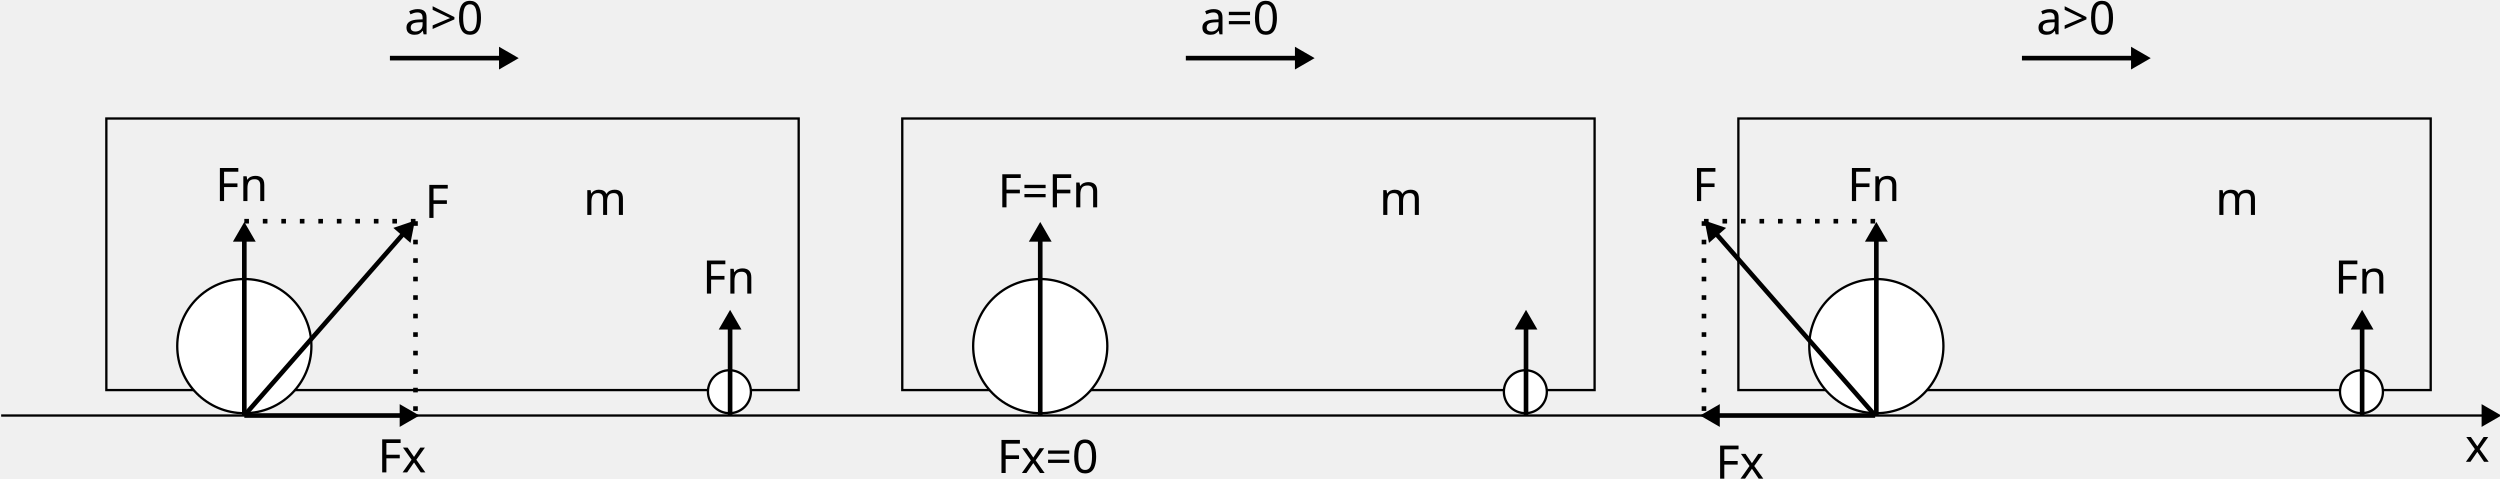
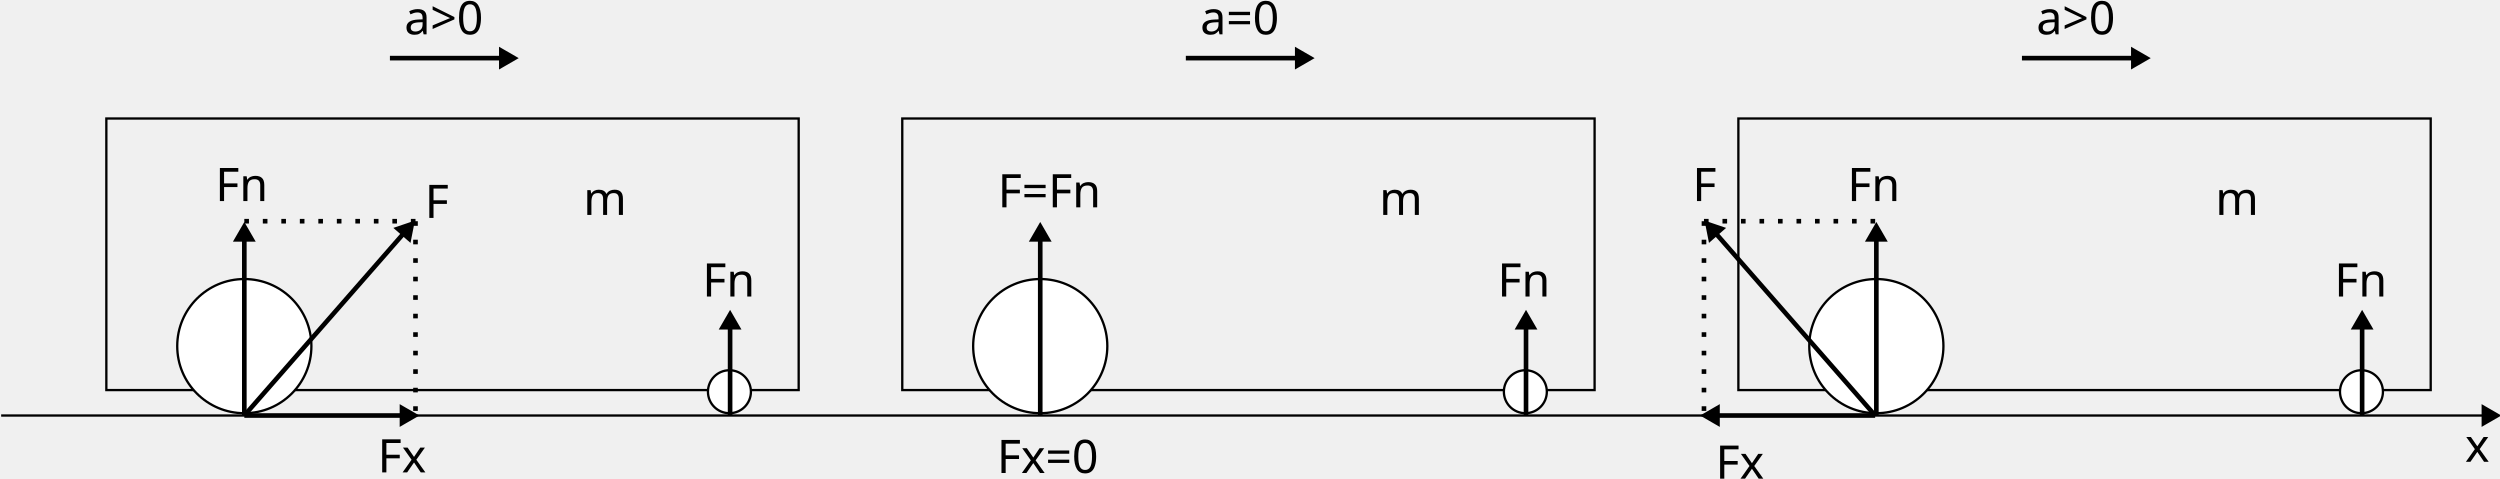
<svg xmlns="http://www.w3.org/2000/svg" width="540.366" height="103.459" id="svg2" version="1.1">
  <defs id="defs4">
    <marker orient="auto" refY="0" refX="0" id="TriangleOutL" style="overflow:visible">
      <path id="path3928" d="m 5.77,0 -8.65,5 0,-10 8.65,5 z" style="fill-rule:evenodd;stroke:#000000;stroke-width:1pt" transform="scale(0.8,0.8)" />
    </marker>
    <marker orient="auto" refY="0" refX="0" id="TriangleOutM" style="overflow:visible">
      <path id="path3931" d="m 5.77,0 -8.65,5 0,-10 8.65,5 z" style="fill-rule:evenodd;stroke:#000000;stroke-width:1pt" transform="scale(0.4,0.4)" />
    </marker>
    <marker orient="auto" refY="0" refX="0" id="Arrow2Mend" style="overflow:visible">
      <path id="path3813" style="fill-rule:evenodd;stroke-width:0.625;stroke-linejoin:round" d="M 8.719,4.034 -2.207,0.016 8.719,-4.002 c -1.745,2.372 -1.735,5.617 -6e-7,8.035 z" transform="scale(-0.6,-0.6)" />
    </marker>
    <marker orient="auto" refY="0" refX="0" id="Arrow2Send" style="overflow:visible">
      <path id="path3819" style="fill-rule:evenodd;stroke-width:0.625;stroke-linejoin:round" d="M 8.719,4.034 -2.207,0.016 8.719,-4.002 c -1.745,2.372 -1.735,5.617 -6e-7,8.035 z" transform="matrix(-0.3,0,0,-0.3,0.69,0)" />
    </marker>
    <marker orient="auto" refY="0" refX="0" id="Arrow2Lend" style="overflow:visible">
      <path id="path3807" style="fill-rule:evenodd;stroke-width:0.625;stroke-linejoin:round" d="M 8.719,4.034 -2.207,0.016 8.719,-4.002 c -1.745,2.372 -1.735,5.617 -6e-7,8.035 z" transform="matrix(-1.1,0,0,-1.1,-1.1,0)" />
    </marker>
    <marker orient="auto" refY="0" refX="0" id="Arrow1Mend" style="overflow:visible">
      <path id="path3795" d="M 0,0 5,-5 -12.5,0 5,5 0,0 z" style="fill-rule:evenodd;stroke:#000000;stroke-width:1pt" transform="matrix(-0.4,0,0,-0.4,-4,0)" />
    </marker>
    <marker orient="auto" refY="0" refX="0" id="Arrow1Lend" style="overflow:visible">
      <path id="path3789" d="M 0,0 5,-5 -12.5,0 5,5 0,0 z" style="fill-rule:evenodd;stroke:#000000;stroke-width:1pt" transform="matrix(-0.8,0,0,-0.8,-10,0)" />
    </marker>
    <marker orient="auto" refY="0" refX="0" id="Arrow1Mend-3" style="overflow:visible">
      <path id="path3795-6" d="M 0,0 5,-5 -12.5,0 5,5 0,0 z" style="fill-rule:evenodd;stroke:#000000;stroke-width:1pt" transform="matrix(-0.4,0,0,-0.4,-4,0)" />
    </marker>
    <marker orient="auto" refY="0" refX="0" id="Arrow1Mend-5" style="overflow:visible">
      <path id="path3795-3" d="M 0,0 5,-5 -12.5,0 5,5 0,0 z" style="fill-rule:evenodd;stroke:#000000;stroke-width:1pt" transform="matrix(-0.4,0,0,-0.4,-4,0)" />
    </marker>
    <marker orient="auto" refY="0" refX="0" id="TriangleOutM-6" style="overflow:visible">
      <path id="path3931-2" d="m 5.77,0 -8.65,5 0,-10 8.65,5 z" style="fill-rule:evenodd;stroke:#000000;stroke-width:1pt" transform="scale(0.4,0.4)" />
    </marker>
    <marker orient="auto" refY="0" refX="0" id="TriangleOutM-1" style="overflow:visible">
      <path id="path3931-27" d="m 5.77,0 -8.65,5 0,-10 8.65,5 z" style="fill-rule:evenodd;stroke:#000000;stroke-width:1pt" transform="scale(0.4,0.4)" />
    </marker>
    <marker orient="auto" refY="0" refX="0" id="TriangleOutM-9" style="overflow:visible">
      <path id="path3931-3" d="m 5.77,0 -8.65,5 0,-10 8.65,5 z" style="fill-rule:evenodd;stroke:#000000;stroke-width:1pt" transform="scale(0.4,0.4)" />
    </marker>
    <marker orient="auto" refY="0" refX="0" id="TriangleOutM-0" style="overflow:visible">
      <path id="path3931-6" d="m 5.77,0 -8.65,5 0,-10 8.65,5 z" style="fill-rule:evenodd;stroke:#000000;stroke-width:1pt" transform="scale(0.4,0.4)" />
    </marker>
    <marker orient="auto" refY="0" refX="0" id="TriangleOutM-61" style="overflow:visible">
      <path id="path3931-8" d="m 5.77,0 -8.65,5 0,-10 8.65,5 z" style="fill-rule:evenodd;stroke:#000000;stroke-width:1pt" transform="scale(0.4,0.4)" />
    </marker>
    <marker orient="auto" refY="0" refX="0" id="TriangleOutL-2" style="overflow:visible">
      <path id="path3928-3" d="m 5.77,0 -8.65,5 0,-10 8.65,5 z" style="fill-rule:evenodd;stroke:#000000;stroke-width:1pt" transform="scale(0.8,0.8)" />
    </marker>
    <marker orient="auto" refY="0" refX="0" id="TriangleOutM-7" style="overflow:visible">
      <path id="path3931-5" d="m 5.77,0 -8.65,5 0,-10 8.65,5 z" style="fill-rule:evenodd;stroke:#000000;stroke-width:1pt" transform="scale(0.4,0.4)" />
    </marker>
    <marker orient="auto" refY="0" refX="0" id="marker7080" style="overflow:visible">
      <path id="path7082" d="m 5.77,0 -8.65,5 0,-10 8.65,5 z" style="fill-rule:evenodd;stroke:#000000;stroke-width:1pt" transform="scale(0.4,0.4)" />
    </marker>
    <marker orient="auto" refY="0" refX="0" id="marker7084" style="overflow:visible">
      <path id="path7086" d="m 5.77,0 -8.65,5 0,-10 8.65,5 z" style="fill-rule:evenodd;stroke:#000000;stroke-width:1pt" transform="scale(0.4,0.4)" />
    </marker>
    <marker orient="auto" refY="0" refX="0" id="marker7088" style="overflow:visible">
      <path id="path7090" d="m 5.77,0 -8.65,5 0,-10 8.65,5 z" style="fill-rule:evenodd;stroke:#000000;stroke-width:1pt" transform="scale(0.4,0.4)" />
    </marker>
    <marker orient="auto" refY="0" refX="0" id="marker7092" style="overflow:visible">
      <path id="path7094" d="m 5.77,0 -8.65,5 0,-10 8.65,5 z" style="fill-rule:evenodd;stroke:#000000;stroke-width:1pt" transform="scale(0.4,0.4)" />
    </marker>
    <marker orient="auto" refY="0" refX="0" id="TriangleOutM-2" style="overflow:visible">
      <path id="path3931-0" d="m 5.77,0 -8.65,5 0,-10 8.65,5 z" style="fill-rule:evenodd;stroke:#000000;stroke-width:1pt" transform="scale(0.4,0.4)" />
    </marker>
    <marker orient="auto" refY="0" refX="0" id="marker7436" style="overflow:visible">
      <path id="path7438" d="m 5.77,0 -8.65,5 0,-10 8.65,5 z" style="fill-rule:evenodd;stroke:#000000;stroke-width:1pt" transform="scale(0.4,0.4)" />
    </marker>
    <marker orient="auto" refY="0" refX="0" id="marker7440" style="overflow:visible">
      <path id="path7442" d="m 5.77,0 -8.65,5 0,-10 8.65,5 z" style="fill-rule:evenodd;stroke:#000000;stroke-width:1pt" transform="scale(0.4,0.4)" />
    </marker>
    <marker orient="auto" refY="0" refX="0" id="marker7444" style="overflow:visible">
      <path id="path7446" d="m 5.77,0 -8.65,5 0,-10 8.65,5 z" style="fill-rule:evenodd;stroke:#000000;stroke-width:1pt" transform="scale(0.4,0.4)" />
    </marker>
    <marker orient="auto" refY="0" refX="0" id="marker7448" style="overflow:visible">
      <path id="path7450" d="m 5.77,0 -8.65,5 0,-10 8.65,5 z" style="fill-rule:evenodd;stroke:#000000;stroke-width:1pt" transform="scale(0.4,0.4)" />
    </marker>
    <marker orient="auto" refY="0" refX="0" id="TriangleOutM-94" style="overflow:visible">
      <path id="path3931-9" d="m 5.77,0 -8.65,5 0,-10 8.65,5 z" style="fill-rule:evenodd;stroke:#000000;stroke-width:1pt" transform="scale(0.4,0.4)" />
    </marker>
    <marker orient="auto" refY="0" refX="0" id="marker7436-0" style="overflow:visible">
      <path id="path7438-9" d="m 5.77,0 -8.65,5 0,-10 8.65,5 z" style="fill-rule:evenodd;stroke:#000000;stroke-width:1pt" transform="scale(0.4,0.4)" />
    </marker>
    <marker orient="auto" refY="0" refX="0" id="marker7440-1" style="overflow:visible">
      <path id="path7442-7" d="m 5.77,0 -8.65,5 0,-10 8.65,5 z" style="fill-rule:evenodd;stroke:#000000;stroke-width:1pt" transform="scale(0.4,0.4)" />
    </marker>
    <marker orient="auto" refY="0" refX="0" id="marker7444-7" style="overflow:visible">
      <path id="path7446-1" d="m 5.77,0 -8.65,5 0,-10 8.65,5 z" style="fill-rule:evenodd;stroke:#000000;stroke-width:1pt" transform="scale(0.4,0.4)" />
    </marker>
    <marker orient="auto" refY="0" refX="0" id="marker7448-1" style="overflow:visible">
      <path id="path7450-5" d="m 5.77,0 -8.65,5 0,-10 8.65,5 z" style="fill-rule:evenodd;stroke:#000000;stroke-width:1pt" transform="scale(0.4,0.4)" />
    </marker>
  </defs>
  <g id="layer1" transform="translate(-27.192,-522.5487)">
    <text id="text5919" y="622.362" x="560" style="font-size:10px;font-style:normal;font-weight:normal;line-height:125%;letter-spacing:0px;word-spacing:0px;fill:#000000;fill-opacity:1;stroke:none;font-family:Sans" xml:space="preserve">
      <tspan y="622.362" x="560" id="tspan5921">x</tspan>
    </text>
    <path style="fill:none;stroke:#000000;stroke-width:0.5;stroke-linecap:butt;stroke-linejoin:miter;stroke-miterlimit:4;stroke-opacity:1;stroke-dasharray:none;marker-end:url(#TriangleOutL)" d="m 27.442,612.362 537.558,0" id="path3780-7-5-9-6-2-7" />
-     <g id="g7729">
-       <g style="stroke-width:1;stroke-miterlimit:4;stroke-dasharray:none" id="g5872">
-         <rect style="fill:none;stroke:#000000;stroke-width:0.5;stroke-miterlimit:4;stroke-opacity:1;stroke-dasharray:none;stroke-dashoffset:0" id="rect2989" width="149.643" height="58.699" x="50.179" y="548.163" />
-         <path style="fill:#ffffff;fill-opacity:1;stroke:#000000;stroke-width:0.628;stroke-miterlimit:4;stroke-opacity:1;stroke-dasharray:none;stroke-dashoffset:0" id="path3759" d="m 134.286,575.219 c 0,10.059 -8.155,18.214 -18.214,18.214 -10.059,0 -18.214,-8.155 -18.214,-18.214 0,-10.059 8.155,-18.214 18.214,-18.214 10.059,0 18.214,8.155 18.214,18.214 z" transform="matrix(0.7960785,0,0,0.7960785,-12.40196,139.4425)" />
-         <path style="fill:#ffffff;fill-opacity:1;stroke:#000000;stroke-width:0.5;stroke-miterlimit:4;stroke-opacity:1;stroke-dasharray:none;stroke-dashoffset:0" id="path3761" d="m 180.357,592.719 c 0,2.564 -2.079,4.643 -4.643,4.643 -2.564,0 -4.643,-2.079 -4.643,-4.643 0,-2.564 2.079,-4.643 4.643,-4.643 2.564,0 4.643,2.079 4.643,4.643 z" transform="translate(9.142864,14.50003)" />
-       </g>
-       <path id="path3780-7-5" d="m 80,612.362 35,0" style="fill:none;stroke:#000000;stroke-width:1;stroke-linecap:butt;stroke-linejoin:miter;stroke-miterlimit:4;stroke-opacity:1;stroke-dasharray:none;marker-end:url(#TriangleOutM)" />
-       <path id="path3780-7-5-9" d="m 80,612.362 0,-39" style="fill:none;stroke:#000000;stroke-width:1;stroke-linecap:butt;stroke-linejoin:miter;stroke-miterlimit:4;stroke-opacity:1;stroke-dasharray:none;marker-end:url(#TriangleOutM)" />
-       <path id="path3780-7-5-9-0" d="m 80,612.362 35,-40" style="fill:none;stroke:#000000;stroke-width:1;stroke-linecap:butt;stroke-linejoin:miter;stroke-miterlimit:4;stroke-opacity:1;stroke-dasharray:none;marker-end:url(#TriangleOutM)" />
-       <path id="path3780-7-5-9-6" d="m 185,612.362 0,-20" style="fill:none;stroke:#000000;stroke-width:1;stroke-linecap:butt;stroke-linejoin:miter;stroke-miterlimit:4;stroke-opacity:1;stroke-dasharray:none;marker-end:url(#TriangleOutM)" />
-       <g id="g7648" transform="translate(-23.33369,-1.031737)">
-         <path style="fill:none;stroke:#000000;stroke-width:1;stroke-linecap:butt;stroke-linejoin:miter;stroke-miterlimit:4;stroke-opacity:1;stroke-dasharray:none;marker-end:url(#TriangleOutM)" d="m 134.805,536.144 25,0" id="path3780-7-5-9-6-2" />
-         <text id="text5901" y="531.002" x="137.928" style="font-size:10px;font-style:normal;font-weight:normal;text-align:start;line-height:125%;letter-spacing:0px;word-spacing:0px;writing-mode:lr-tb;text-anchor:start;fill:#000000;fill-opacity:1;stroke:none;font-family:Sans" xml:space="preserve">
-           <tspan y="531.002" x="137.928" id="tspan7064">a&gt;0</tspan>
-         </text>
-       </g>
-       <text xml:space="preserve" style="font-size:10px;font-style:normal;font-weight:normal;line-height:125%;letter-spacing:0px;word-spacing:0px;fill:#000000;fill-opacity:1;stroke:none;font-family:Sans" x="73.75" y="566.007" id="text5905">
-         <tspan id="tspan5907" x="73.75" y="566.007">Fn</tspan>
+     <g id="g5872" style="stroke-width:1;stroke-miterlimit:4;stroke-dasharray:none">
+       <rect y="548.163" x="50.179" height="58.699" width="149.643" id="rect2989" style="fill:none;stroke:#000000;stroke-width:0.5;stroke-miterlimit:4;stroke-opacity:1;stroke-dasharray:none;stroke-dashoffset:0" />
+       <path transform="matrix(0.7960785,0,0,0.7960785,-12.40196,139.4425)" d="m 134.286,575.219 a 18.214,18.214 0 1 1 -36.429,0 18.214,18.214 0 1 1 36.429,0 z" id="path3759" style="fill:#ffffff;fill-opacity:1;stroke:#000000;stroke-width:0.628;stroke-miterlimit:4;stroke-opacity:1;stroke-dasharray:none;stroke-dashoffset:0" />
+       <path transform="translate(9.142864,14.50003)" d="m 180.357,592.719 a 4.643,4.643 0 1 1 -9.286,0 4.643,4.643 0 1 1 9.286,0 z" id="path3761" style="fill:#ffffff;fill-opacity:1;stroke:#000000;stroke-width:0.5;stroke-miterlimit:4;stroke-opacity:1;stroke-dasharray:none;stroke-dashoffset:0" />
+     </g>
+     <path style="fill:none;stroke:#000000;stroke-width:1;stroke-linecap:butt;stroke-linejoin:miter;stroke-miterlimit:4;stroke-opacity:1;stroke-dasharray:none;marker-end:url(#TriangleOutM)" d="m 80,612.362 35,0" id="path3780-7-5" />
+     <path style="fill:none;stroke:#000000;stroke-width:1;stroke-linecap:butt;stroke-linejoin:miter;stroke-miterlimit:4;stroke-opacity:1;stroke-dasharray:none;marker-end:url(#TriangleOutM)" d="m 80,612.362 0,-39" id="path3780-7-5-9" />
+     <path style="fill:none;stroke:#000000;stroke-width:1;stroke-linecap:butt;stroke-linejoin:miter;stroke-miterlimit:4;stroke-opacity:1;stroke-dasharray:none;marker-end:url(#TriangleOutM)" d="m 80,612.362 35,-40" id="path3780-7-5-9-0" />
+     <path style="fill:none;stroke:#000000;stroke-width:1;stroke-linecap:butt;stroke-linejoin:miter;stroke-miterlimit:4;stroke-opacity:1;stroke-dasharray:none;marker-end:url(#TriangleOutM)" d="m 185,612.362 0,-20" id="path3780-7-5-9-6" />
+     <g transform="translate(-23.33369,-1.031737)" id="g7648">
+       <path id="path3780-7-5-9-6-2" d="m 134.805,536.144 25,0" style="fill:none;stroke:#000000;stroke-width:1;stroke-linecap:butt;stroke-linejoin:miter;stroke-miterlimit:4;stroke-opacity:1;stroke-dasharray:none;marker-end:url(#TriangleOutM)" />
+       <text xml:space="preserve" style="font-size:10px;font-style:normal;font-weight:normal;text-align:start;line-height:125%;letter-spacing:0px;word-spacing:0px;writing-mode:lr-tb;text-anchor:start;fill:#000000;fill-opacity:1;stroke:none;font-family:Sans" x="137.928" y="531.002" id="text5901">
+         <tspan id="tspan7064" x="137.928" y="531.002">a&gt;0</tspan>
      </text>
-       <text xml:space="preserve" style="font-size:10px;font-style:normal;font-weight:normal;line-height:125%;letter-spacing:0px;word-spacing:0px;fill:#000000;fill-opacity:1;stroke:none;font-family:Sans" x="108.833" y="624.652" id="text5909">
-         <tspan id="tspan5911" x="108.833" y="624.652">Fx</tspan>
-       </text>
-       <text xml:space="preserve" style="font-size:10px;font-style:normal;font-weight:normal;line-height:125%;letter-spacing:0px;word-spacing:0px;fill:#000000;fill-opacity:1;stroke:none;font-family:Sans" x="119.019" y="569.652" id="text5913">
-         <tspan id="tspan5915" x="119.019" y="569.652">F</tspan>
-         <tspan x="119.019" y="582.152" id="tspan5917" />
-       </text>
-       <text xml:space="preserve" style="font-size:10px;font-style:normal;font-weight:normal;line-height:125%;letter-spacing:0px;word-spacing:0px;fill:#000000;fill-opacity:1;stroke:none;font-family:Sans" x="153.291" y="569.004" id="text6977">
-         <tspan id="tspan6979" x="153.291" y="569.004">m</tspan>
-       </text>
-       <text xml:space="preserve" style="font-size:10px;font-style:normal;font-weight:normal;line-height:125%;letter-spacing:0px;word-spacing:0px;fill:#000000;fill-opacity:1;stroke:none;font-family:Sans" x="179.019" y="586.007" id="text5905-9">
-         <tspan id="tspan5907-2" x="179.019" y="586.007">Fn</tspan>
-       </text>
-       <path style="fill:none;stroke:#000000;stroke-width:1;stroke-linecap:butt;stroke-linejoin:miter;stroke-miterlimit:4;stroke-opacity:1;stroke-dasharray:1, 3;stroke-dashoffset:0" d="m 117,570.362 0,42" id="path7006" />
-       <path style="fill:none;stroke:#000000;stroke-width:1;stroke-linecap:butt;stroke-linejoin:miter;stroke-miterlimit:4;stroke-opacity:1;stroke-dasharray:1, 3;stroke-dashoffset:0" d="m 117,570.362 -37,0" id="path7006-0" />
    </g>
+     <text id="text5905" y="566.007" x="73.75" style="font-size:10px;font-style:normal;font-weight:normal;line-height:125%;letter-spacing:0px;word-spacing:0px;fill:#000000;fill-opacity:1;stroke:none;font-family:Sans" xml:space="preserve">
+       <tspan y="566.007" x="73.75" id="tspan5907">Fn</tspan>
+     </text>
+     <text id="text5909" y="624.652" x="108.833" style="font-size:10px;font-style:normal;font-weight:normal;line-height:125%;letter-spacing:0px;word-spacing:0px;fill:#000000;fill-opacity:1;stroke:none;font-family:Sans" xml:space="preserve">
+       <tspan y="624.652" x="108.833" id="tspan5911">Fx</tspan>
+     </text>
+     <text id="text5913" y="569.652" x="119.019" style="font-size:10px;font-style:normal;font-weight:normal;line-height:125%;letter-spacing:0px;word-spacing:0px;fill:#000000;fill-opacity:1;stroke:none;font-family:Sans" xml:space="preserve">
+       <tspan y="569.652" x="119.019" id="tspan5915">F</tspan>
+       <tspan id="tspan5917" y="582.152" x="119.019" />
+     </text>
+     <text id="text6977" y="569.004" x="153.291" style="font-size:10px;font-style:normal;font-weight:normal;line-height:125%;letter-spacing:0px;word-spacing:0px;fill:#000000;fill-opacity:1;stroke:none;font-family:Sans" xml:space="preserve">
+       <tspan y="569.004" x="153.291" id="tspan6979">m</tspan>
+     </text>
+     <text id="text5905-9" y="586.64" x="179.019" style="font-size:10px;font-style:normal;font-weight:normal;line-height:125%;letter-spacing:0px;word-spacing:0px;fill:#000000;fill-opacity:1;stroke:none;font-family:Sans" xml:space="preserve">
+       <tspan y="586.64" x="179.019" id="tspan5907-2">Fn</tspan>
+     </text>
+     <path id="path7006" d="m 117,570.362 0,42" style="fill:none;stroke:#000000;stroke-width:1;stroke-linecap:butt;stroke-linejoin:miter;stroke-miterlimit:4;stroke-opacity:1;stroke-dasharray:1, 3;stroke-dashoffset:0" />
+     <path id="path7006-0" d="m 117,570.362 -37,0" style="fill:none;stroke:#000000;stroke-width:1;stroke-linecap:butt;stroke-linejoin:miter;stroke-miterlimit:4;stroke-opacity:1;stroke-dasharray:1, 3;stroke-dashoffset:0" />
+     <text id="text5905-9-3" y="586.64" x="350.884" style="font-size:10px;font-style:normal;font-weight:normal;line-height:125%;letter-spacing:0px;word-spacing:0px;fill:#000000;fill-opacity:1;stroke:none;font-family:Sans" xml:space="preserve">
+       <tspan y="586.64" x="350.884" id="tspan5907-2-6">Fn</tspan>
+     </text>
    <g id="g7756" transform="translate(-28.94574,0)">
      <g transform="translate(200.9814,0)" style="stroke-width:1;stroke-miterlimit:4;stroke-dasharray:none" id="g5872-8">
        <rect style="fill:none;stroke:#000000;stroke-width:0.5;stroke-miterlimit:4;stroke-opacity:1;stroke-dasharray:none;stroke-dashoffset:0" id="rect2989-9" width="149.643" height="58.699" x="50.179" y="548.163" />
        <path style="fill:#ffffff;fill-opacity:1;stroke:#000000;stroke-width:0.628;stroke-miterlimit:4;stroke-opacity:1;stroke-dasharray:none;stroke-dashoffset:0" id="path3759-2" d="m 134.286,575.219 c 0,10.059 -8.155,18.214 -18.214,18.214 -10.059,0 -18.214,-8.155 -18.214,-18.214 0,-10.059 8.155,-18.214 18.214,-18.214 10.059,0 18.214,8.155 18.214,18.214 z" transform="matrix(0.7960785,0,0,0.7960785,-12.40196,139.4425)" />
        <path style="fill:#ffffff;fill-opacity:1;stroke:#000000;stroke-width:0.5;stroke-miterlimit:4;stroke-opacity:1;stroke-dasharray:none;stroke-dashoffset:0" id="path3761-6" d="m 180.357,592.719 c 0,2.564 -2.079,4.643 -4.643,4.643 -2.564,0 -4.643,-2.079 -4.643,-4.643 0,-2.564 2.079,-4.643 4.643,-4.643 2.564,0 4.643,2.079 4.643,4.643 z" transform="translate(9.142864,14.50003)" />
      </g>
      <path id="path3780-7-5-9-4" d="m 280.981,612.362 0,-39" style="fill:none;stroke:#000000;stroke-width:1;stroke-linecap:butt;stroke-linejoin:miter;stroke-miterlimit:4;stroke-opacity:1;stroke-dasharray:none;marker-end:url(#TriangleOutM)" />
      <path id="path3780-7-5-9-6-5" d="m 385.981,612.362 0,-20" style="fill:none;stroke:#000000;stroke-width:1;stroke-linecap:butt;stroke-linejoin:miter;stroke-miterlimit:4;stroke-opacity:1;stroke-dasharray:none;marker-end:url(#TriangleOutM)" />
      <g id="g7653" transform="translate(107.4524,-37.25)">
        <path style="fill:none;stroke:#000000;stroke-width:1;stroke-linecap:butt;stroke-linejoin:miter;stroke-miterlimit:4;stroke-opacity:1;stroke-dasharray:none;marker-end:url(#TriangleOutM)" d="m 205,572.362 25,0" id="path3780-7-5-9-6-2-0" />
        <text id="text5901-4" y="567.221" x="208.124" style="font-size:10px;font-style:normal;font-weight:normal;text-align:start;line-height:125%;letter-spacing:0px;word-spacing:0px;writing-mode:lr-tb;text-anchor:start;fill:#000000;fill-opacity:1;stroke:none;font-family:Sans" xml:space="preserve">
          <tspan y="567.221" x="208.124" id="tspan7631">a=0</tspan>
        </text>
      </g>
      <text xml:space="preserve" style="font-size:10px;font-style:normal;font-weight:normal;text-align:start;line-height:125%;letter-spacing:0px;word-spacing:0px;writing-mode:lr-tb;text-anchor:start;fill:#000000;fill-opacity:1;stroke:none;font-family:Sans" x="271.814" y="567.362" id="text5905-7">
        <tspan id="tspan7627" x="271.814" y="567.362">F=Fn</tspan>
      </text>
      <text xml:space="preserve" style="font-size:10px;font-style:normal;font-weight:normal;text-align:start;line-height:125%;letter-spacing:0px;word-spacing:0px;writing-mode:lr-tb;text-anchor:start;fill:#000000;fill-opacity:1;stroke:none;font-family:Sans" x="271.631" y="624.784" id="text5909-7">
        <tspan id="tspan7629" x="271.631" y="624.784">Fx=0</tspan>
      </text>
      <text xml:space="preserve" style="font-size:10px;font-style:normal;font-weight:normal;line-height:125%;letter-spacing:0px;word-spacing:0px;fill:#000000;fill-opacity:1;stroke:none;font-family:Sans" x="354.272" y="569.004" id="text6977-6">
        <tspan id="tspan6979-1" x="354.272" y="569.004">m</tspan>
      </text>
    </g>
    <g id="g7774" transform="translate(-46.00003,0)">
      <g transform="translate(398.7567,0)" style="stroke-width:1;stroke-miterlimit:4;stroke-dasharray:none" id="g5872-7">
        <rect style="fill:none;stroke:#000000;stroke-width:0.5;stroke-miterlimit:4;stroke-opacity:1;stroke-dasharray:none;stroke-dashoffset:0" id="rect2989-7" width="149.643" height="58.699" x="50.179" y="548.163" />
        <path style="fill:#ffffff;fill-opacity:1;stroke:#000000;stroke-width:0.628;stroke-miterlimit:4;stroke-opacity:1;stroke-dasharray:none;stroke-dashoffset:0" id="path3759-6" d="m 134.286,575.219 c 0,10.059 -8.155,18.214 -18.214,18.214 -10.059,0 -18.214,-8.155 -18.214,-18.214 0,-10.059 8.155,-18.214 18.214,-18.214 10.059,0 18.214,8.155 18.214,18.214 z" transform="matrix(0.7960785,0,0,0.7960785,-12.40196,139.4425)" />
        <path style="fill:#ffffff;fill-opacity:1;stroke:#000000;stroke-width:0.5;stroke-miterlimit:4;stroke-opacity:1;stroke-dasharray:none;stroke-dashoffset:0" id="path3761-7" d="m 180.357,592.719 c 0,2.564 -2.079,4.643 -4.643,4.643 -2.564,0 -4.643,-2.079 -4.643,-4.643 0,-2.564 2.079,-4.643 4.643,-4.643 2.564,0 4.643,2.079 4.643,4.643 z" transform="translate(9.142864,14.50003)" />
      </g>
      <path id="path3780-7-5-3" d="m 478.5,612.362 -35,0" style="fill:none;stroke:#000000;stroke-width:1;stroke-linecap:butt;stroke-linejoin:miter;stroke-miterlimit:4;stroke-opacity:1;stroke-dasharray:none;marker-end:url(#TriangleOutM)" />
      <path id="path3780-7-5-9-65" d="m 478.757,612.362 0,-39" style="fill:none;stroke:#000000;stroke-width:1;stroke-linecap:butt;stroke-linejoin:miter;stroke-miterlimit:4;stroke-opacity:1;stroke-dasharray:none;marker-end:url(#TriangleOutM)" />
      <path id="path3780-7-5-9-0-6" d="m 478.5,612.362 -35,-40" style="fill:none;stroke:#000000;stroke-width:1;stroke-linecap:butt;stroke-linejoin:miter;stroke-miterlimit:4;stroke-opacity:1;stroke-dasharray:none;marker-end:url(#TriangleOutM)" />
      <path id="path3780-7-5-9-6-3" d="m 583.757,612.362 0,-20" style="fill:none;stroke:#000000;stroke-width:1;stroke-linecap:butt;stroke-linejoin:miter;stroke-miterlimit:4;stroke-opacity:1;stroke-dasharray:none;marker-end:url(#TriangleOutM)" />
      <g id="g7658" transform="translate(305.2277,-37.25)">
        <path style="fill:none;stroke:#000000;stroke-width:1;stroke-linecap:butt;stroke-linejoin:miter;stroke-miterlimit:4;stroke-opacity:1;stroke-dasharray:none;marker-end:url(#TriangleOutM)" d="m 205,572.362 25,0" id="path3780-7-5-9-6-2-9" />
        <text id="text5901-48" y="567.221" x="208.124" style="font-size:10px;font-style:normal;font-weight:normal;text-align:start;line-height:125%;letter-spacing:0px;word-spacing:0px;writing-mode:lr-tb;text-anchor:start;fill:#000000;fill-opacity:1;stroke:none;font-family:Sans" xml:space="preserve">
          <tspan y="567.221" x="208.124" id="tspan7064-1">a&gt;0</tspan>
        </text>
      </g>
      <text xml:space="preserve" style="font-size:10px;font-style:normal;font-weight:normal;line-height:125%;letter-spacing:0px;word-spacing:0px;fill:#000000;fill-opacity:1;stroke:none;font-family:Sans" x="472.507" y="566.007" id="text5905-2">
        <tspan id="tspan5907-9" x="472.507" y="566.007">Fn</tspan>
      </text>
      <text xml:space="preserve" style="font-size:10px;font-style:normal;font-weight:normal;line-height:125%;letter-spacing:0px;word-spacing:0px;fill:#000000;fill-opacity:1;stroke:none;font-family:Sans" x="444.019" y="626.007" id="text5909-3">
        <tspan id="tspan5911-9" x="444.019" y="626.007">Fx</tspan>
      </text>
      <text xml:space="preserve" style="font-size:10px;font-style:normal;font-weight:normal;line-height:125%;letter-spacing:0px;word-spacing:0px;fill:#000000;fill-opacity:1;stroke:none;font-family:Sans" x="439.019" y="566.007" id="text5913-0">
        <tspan id="tspan5915-8" x="439.019" y="566.007">F</tspan>
        <tspan x="439.019" y="578.507" id="tspan5917-8" />
      </text>
      <text xml:space="preserve" style="font-size:10px;font-style:normal;font-weight:normal;line-height:125%;letter-spacing:0px;word-spacing:0px;fill:#000000;fill-opacity:1;stroke:none;font-family:Sans" x="552.047" y="569.004" id="text6977-5">
        <tspan id="tspan6979-0" x="552.047" y="569.004">m</tspan>
      </text>
-       <text xml:space="preserve" style="font-size:10px;font-style:normal;font-weight:normal;line-height:125%;letter-spacing:0px;word-spacing:0px;fill:#000000;fill-opacity:1;stroke:none;font-family:Sans" x="577.775" y="586.007" id="text5905-9-9">
-         <tspan id="tspan5907-2-63" x="577.775" y="586.007">Fn</tspan>
+       <text xml:space="preserve" style="font-size:10px;font-style:normal;font-weight:normal;line-height:125%;letter-spacing:0px;word-spacing:0px;fill:#000000;fill-opacity:1;stroke:none;font-family:Sans" x="577.775" y="586.64" id="text5905-9-9">
+         <tspan id="tspan5907-2-63" x="577.775" y="586.64">Fn</tspan>
      </text>
      <path style="fill:none;stroke:#000000;stroke-width:1;stroke-linecap:butt;stroke-linejoin:miter;stroke-miterlimit:4;stroke-opacity:1;stroke-dasharray:1, 3;stroke-dashoffset:0" d="m 441.5,570.362 0,42" id="path7006-8" />
      <path style="fill:none;stroke:#000000;stroke-width:1;stroke-linecap:butt;stroke-linejoin:miter;stroke-miterlimit:4;stroke-opacity:1;stroke-dasharray:1, 3;stroke-dashoffset:0" d="m 441.5,570.362 37,0" id="path7006-0-56" />
    </g>
  </g>
</svg>
